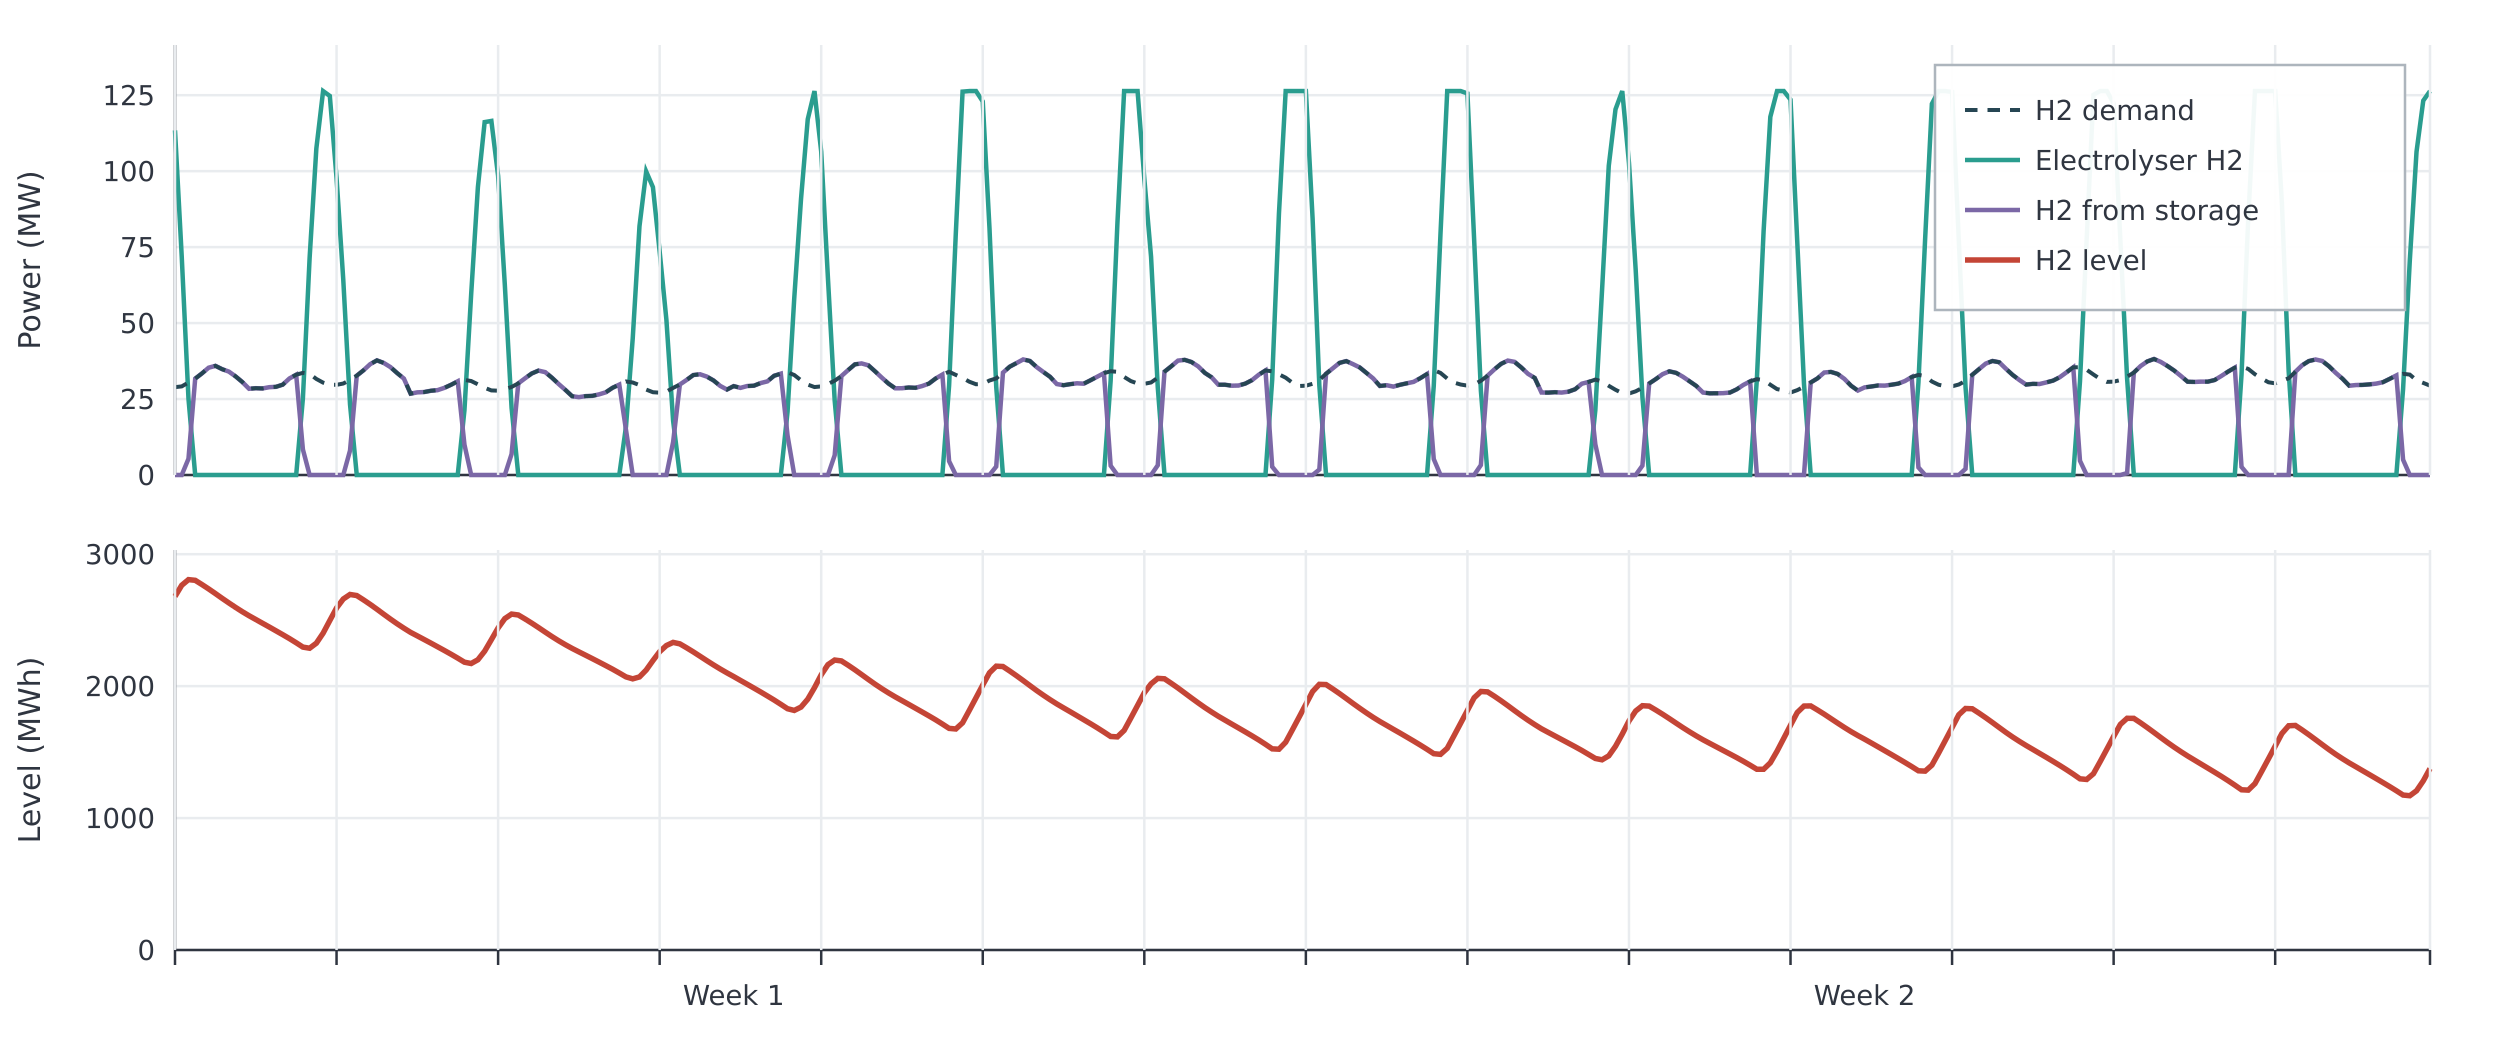
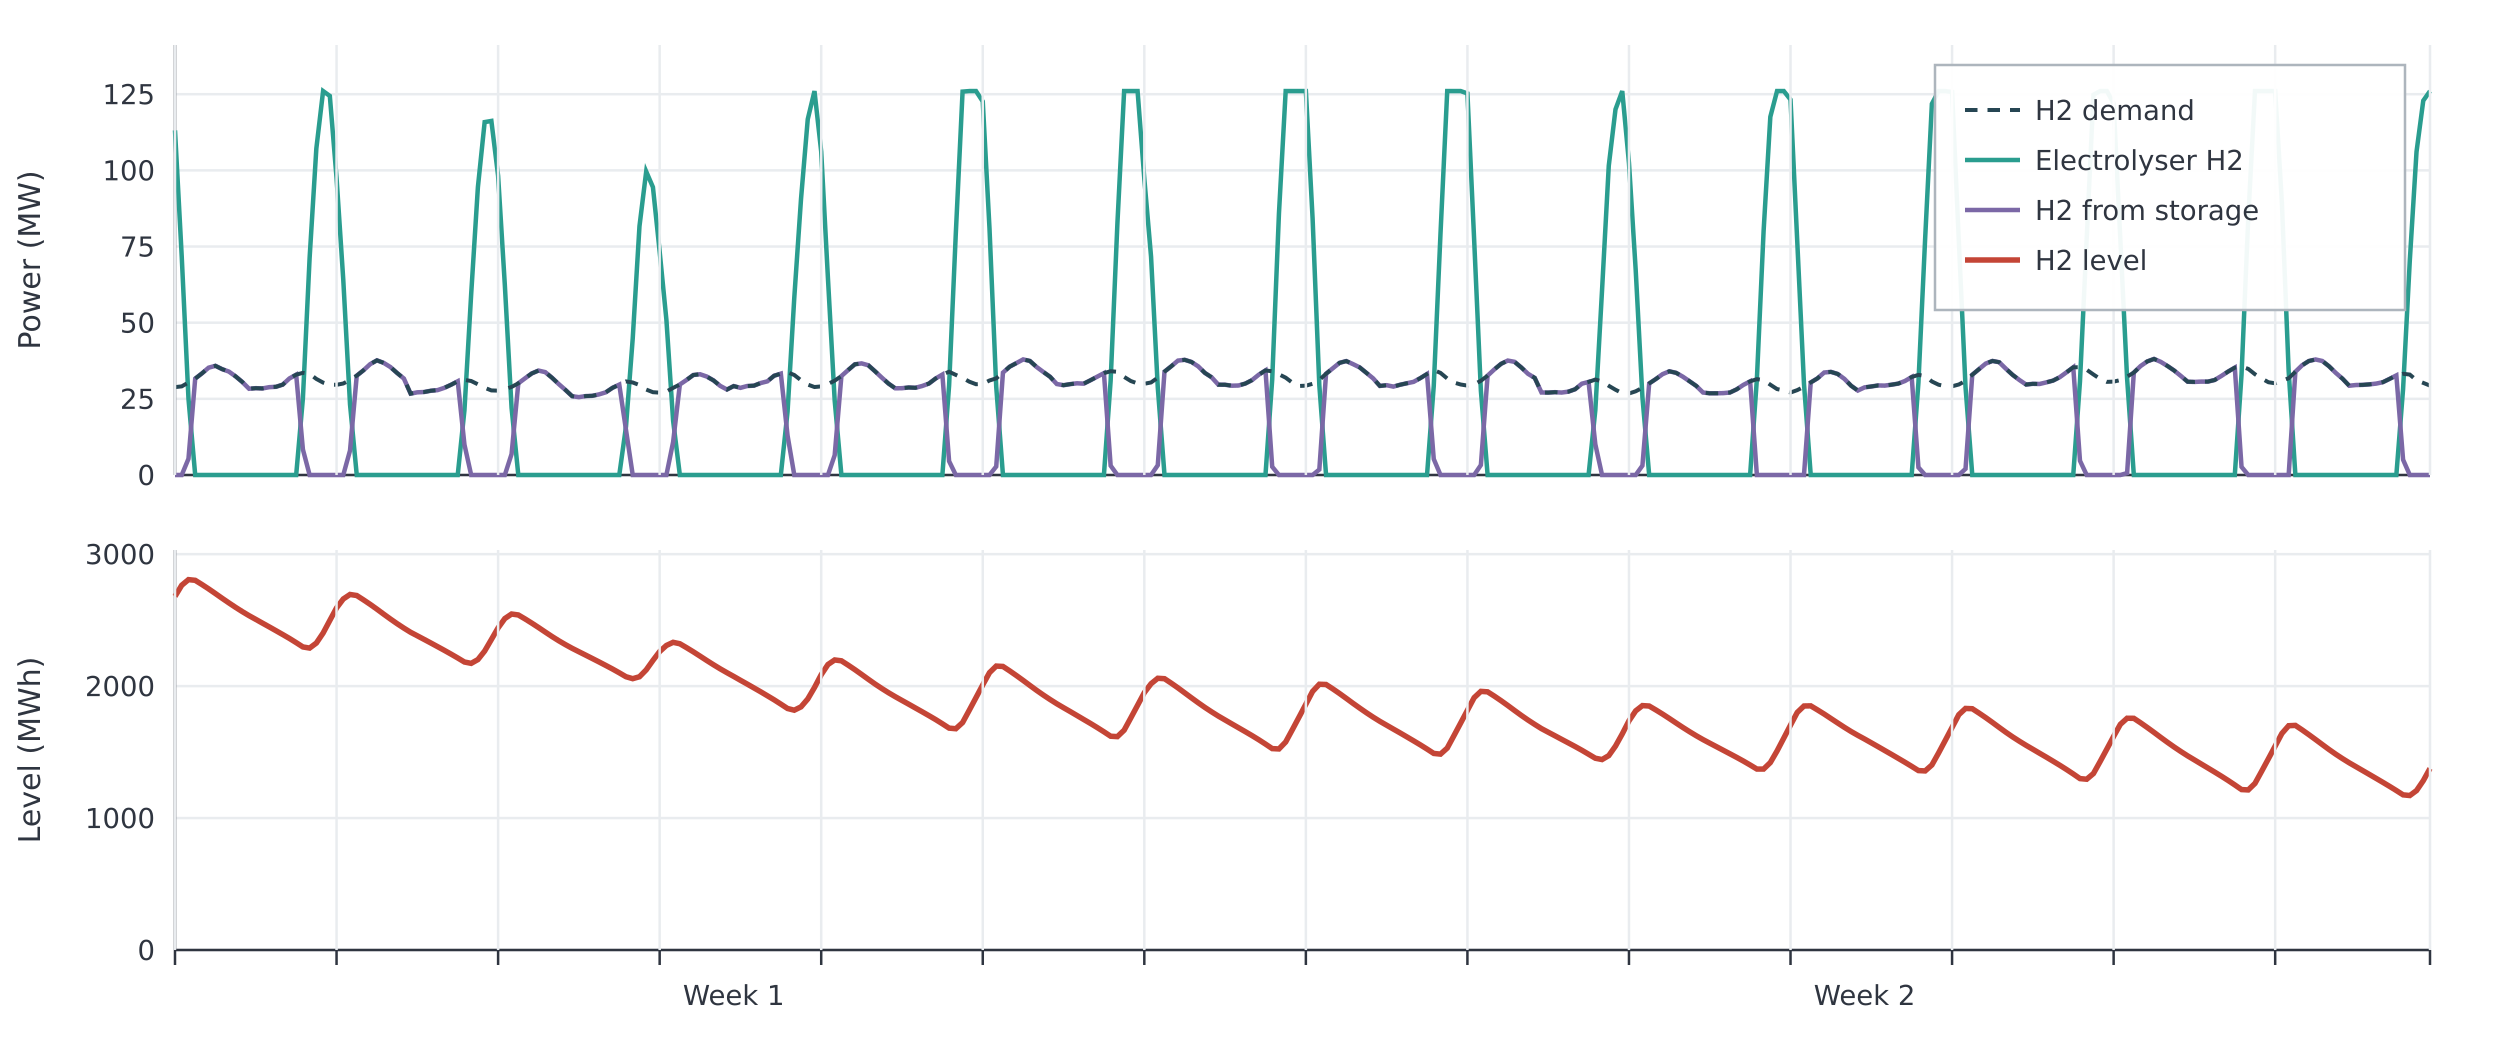
<svg xmlns="http://www.w3.org/2000/svg" width="1000" height="420" viewBox="0 0 1000.0 420.0" role="img" aria-label="Hydrogen demand, electrolyser output, storage supply, and storage level over two weeks">
  <rect width="100%" height="100%" fill="#ffffff" />
  <line x1="70.0" y1="190.0" x2="972.0" y2="190.0" stroke="#e9ecef" stroke-width="1" />
  <text x="62.0" y="194.0" text-anchor="end" font-family="DejaVu Sans, sans-serif" font-size="11" fill="#2f3540">0</text>
-   <line x1="70.0" y1="159.615" x2="972.0" y2="159.615" stroke="#e9ecef" stroke-width="1" />
-   <text x="62.0" y="163.615" text-anchor="end" font-family="DejaVu Sans, sans-serif" font-size="11" fill="#2f3540">25</text>
-   <line x1="70.0" y1="129.231" x2="972.0" y2="129.231" stroke="#e9ecef" stroke-width="1" />
-   <text x="62.0" y="133.231" text-anchor="end" font-family="DejaVu Sans, sans-serif" font-size="11" fill="#2f3540">50</text>
-   <line x1="70.0" y1="98.846" x2="972.0" y2="98.846" stroke="#e9ecef" stroke-width="1" />
-   <text x="62.0" y="102.846" text-anchor="end" font-family="DejaVu Sans, sans-serif" font-size="11" fill="#2f3540">75</text>
-   <line x1="70.0" y1="68.462" x2="972.0" y2="68.462" stroke="#e9ecef" stroke-width="1" />
-   <text x="62.0" y="72.462" text-anchor="end" font-family="DejaVu Sans, sans-serif" font-size="11" fill="#2f3540">100</text>
-   <line x1="70.0" y1="38.077" x2="972.0" y2="38.077" stroke="#e9ecef" stroke-width="1" />
-   <text x="62.0" y="42.077" text-anchor="end" font-family="DejaVu Sans, sans-serif" font-size="11" fill="#2f3540">125</text>
+   <line x1="70.0" y1="159.536" x2="972.0" y2="159.536" stroke="#e9ecef" stroke-width="1" />
+   <text x="62.0" y="163.536" text-anchor="end" font-family="DejaVu Sans, sans-serif" font-size="11" fill="#2f3540">25</text>
+   <line x1="70.0" y1="129.072" x2="972.0" y2="129.072" stroke="#e9ecef" stroke-width="1" />
+   <text x="62.0" y="133.072" text-anchor="end" font-family="DejaVu Sans, sans-serif" font-size="11" fill="#2f3540">50</text>
+   <line x1="70.0" y1="98.608" x2="972.0" y2="98.608" stroke="#e9ecef" stroke-width="1" />
+   <text x="62.0" y="102.608" text-anchor="end" font-family="DejaVu Sans, sans-serif" font-size="11" fill="#2f3540">75</text>
+   <line x1="70.0" y1="68.145" x2="972.0" y2="68.145" stroke="#e9ecef" stroke-width="1" />
+   <text x="62.0" y="72.145" text-anchor="end" font-family="DejaVu Sans, sans-serif" font-size="11" fill="#2f3540">100</text>
+   <line x1="70.0" y1="37.681" x2="972.0" y2="37.681" stroke="#e9ecef" stroke-width="1" />
+   <text x="62.0" y="41.681" text-anchor="end" font-family="DejaVu Sans, sans-serif" font-size="11" fill="#2f3540">125</text>
  <line x1="70.0" y1="18.0" x2="70.0" y2="190.0" stroke="#2f3540" stroke-width="1" />
  <line x1="70.0" y1="190.0" x2="972.0" y2="190.0" stroke="#2f3540" stroke-width="1" />
  <text x="16" y="104.0" text-anchor="middle" font-family="DejaVu Sans, sans-serif" font-size="12" fill="#2f3540" transform="rotate(-90 16 104.0)">Power (MW)</text>
  <polyline fill="none" stroke="#2a9d8f" stroke-width="1.8" points="70.00,52.15 72.69,102.59 75.39,159.49 78.08,190.00 80.77,190.00 83.46,190.00 86.16,190.00 88.85,190.00 91.54,190.00 94.23,190.00 96.93,190.00 99.62,190.00 102.31,190.00 105.00,190.00 107.70,190.00 110.39,190.00 113.08,190.00 115.77,190.00 118.47,190.00 121.16,159.35 123.85,103.09 126.54,59.37 129.24,36.43 131.93,38.38 134.62,71.19 137.31,111.92 140.01,161.77 142.70,190.00 145.39,190.00 148.08,190.00 150.78,190.00 153.47,190.00 156.16,190.00 158.85,190.00 161.55,190.00 164.24,190.00 166.93,190.00 169.62,190.00 172.32,190.00 175.01,190.00 177.70,190.00 180.39,190.00 183.09,190.00 185.78,164.09 188.47,117.65 191.16,74.85 193.86,48.84 196.55,48.38 199.24,70.31 201.93,113.95 204.63,163.15 207.32,190.00 210.01,190.00 212.70,190.00 215.40,190.00 218.09,190.00 220.78,190.00 223.47,190.00 226.17,190.00 228.86,190.00 231.55,190.00 234.24,190.00 236.94,190.00 239.63,190.00 242.32,190.00 245.01,190.00 247.71,190.00 250.40,170.60 253.09,135.39 255.79,90.47 258.48,68.61 261.17,74.86 263.86,100.59 266.56,127.92 269.25,168.35 271.94,190.00 274.63,190.00 277.33,190.00 280.02,190.00 282.71,190.00 285.40,190.00 288.10,190.00 290.79,190.00 293.48,190.00 296.17,190.00 298.87,190.00 301.56,190.00 304.25,190.00 306.94,190.00 309.64,190.00 312.33,190.00 315.02,164.71 317.71,119.15 320.41,79.57 323.10,47.69 325.79,36.43 328.48,60.63 331.18,111.37 333.87,160.17 336.56,190.00 339.25,190.00 341.95,190.00 344.64,190.00 347.33,190.00 350.02,190.00 352.72,190.00 355.41,190.00 358.10,190.00 360.79,190.00 363.49,190.00 366.18,190.00 368.87,190.00 371.56,190.00 374.26,190.00 376.95,190.00 379.64,154.22 382.33,93.22 385.03,36.65 387.72,36.43 390.41,36.43 393.10,40.59 395.80,91.41 398.49,154.74 401.18,190.00 403.87,190.00 406.57,190.00 409.26,190.00 411.95,190.00 414.64,190.00 417.34,190.00 420.03,190.00 422.72,190.00 425.41,190.00 428.11,190.00 430.80,190.00 433.49,190.00 436.19,190.00 438.88,190.00 441.57,190.00 444.26,152.22 446.96,89.39 449.65,36.43 452.34,36.43 455.03,36.43 457.73,71.55 460.42,102.67 463.11,154.98 465.80,190.00 468.50,190.00 471.19,190.00 473.88,190.00 476.57,190.00 479.27,190.00 481.96,190.00 484.65,190.00 487.34,190.00 490.04,190.00 492.73,190.00 495.42,190.00 498.11,190.00 500.81,190.00 503.50,190.00 506.19,190.00 508.88,151.84 511.58,85.39 514.27,36.43 516.96,36.43 519.65,36.43 522.35,36.43 525.04,87.46 527.73,154.14 530.42,190.00 533.12,190.00 535.81,190.00 538.50,190.00 541.19,190.00 543.89,190.00 546.58,190.00 549.27,190.00 551.96,190.00 554.66,190.00 557.35,190.00 560.04,190.00 562.73,190.00 565.43,190.00 568.12,190.00 570.81,190.00 573.50,154.42 576.20,93.42 578.89,36.43 581.58,36.43 584.27,36.43 586.97,37.37 589.66,95.94 592.35,156.29 595.04,190.00 597.74,190.00 600.43,190.00 603.12,190.00 605.81,190.00 608.51,190.00 611.20,190.00 613.89,190.00 616.59,190.00 619.28,190.00 621.97,190.00 624.66,190.00 627.36,190.00 630.05,190.00 632.74,190.00 635.43,190.00 638.13,164.10 640.82,116.04 643.51,66.28 646.20,43.73 648.90,36.43 651.59,65.22 654.28,108.04 656.97,158.88 659.67,190.00 662.36,190.00 665.05,190.00 667.74,190.00 670.44,190.00 673.13,190.00 675.82,190.00 678.51,190.00 681.21,190.00 683.90,190.00 686.59,190.00 689.28,190.00 691.98,190.00 694.67,190.00 697.36,190.00 700.05,190.00 702.75,151.67 705.44,92.42 708.13,46.74 710.82,36.43 713.52,36.43 716.21,39.85 718.90,96.61 721.59,153.49 724.29,190.00 726.98,190.00 729.67,190.00 732.36,190.00 735.06,190.00 737.75,190.00 740.44,190.00 743.13,190.00 745.83,190.00 748.52,190.00 751.21,190.00 753.90,190.00 756.60,190.00 759.29,190.00 761.98,190.00 764.67,190.00 767.37,153.01 770.06,95.41 772.75,41.55 775.44,36.43 778.14,36.43 780.83,36.80 783.52,96.19 786.21,154.82 788.91,190.00 791.60,190.00 794.29,190.00 796.99,190.00 799.68,190.00 802.37,190.00 805.06,190.00 807.76,190.00 810.45,190.00 813.14,190.00 815.83,190.00 818.53,190.00 821.22,190.00 823.91,190.00 826.60,190.00 829.30,190.00 831.99,152.57 834.68,95.53 837.37,37.92 840.07,36.43 842.76,36.43 845.45,41.38 848.14,95.87 850.84,151.42 853.53,190.00 856.22,190.00 858.91,190.00 861.61,190.00 864.30,190.00 866.99,190.00 869.68,190.00 872.38,190.00 875.07,190.00 877.76,190.00 880.45,190.00 883.15,190.00 885.84,190.00 888.53,190.00 891.22,190.00 893.92,190.00 896.61,149.87 899.30,87.39 901.99,36.43 904.69,36.43 907.38,36.43 910.07,36.43 912.76,81.18 915.46,148.36 918.15,190.00 920.84,190.00 923.53,190.00 926.23,190.00 928.92,190.00 931.61,190.00 934.30,190.00 937.00,190.00 939.69,190.00 942.38,190.00 945.07,190.00 947.77,190.00 950.46,190.00 953.15,190.00 955.84,190.00 958.54,190.00 961.23,155.64 963.92,104.21 966.61,60.70 969.31,40.26 972.00,36.43" />
-   <polyline fill="none" stroke="#7b68a6" stroke-width="1.8" points="70.00,190.00 72.69,190.00 75.39,183.51 78.08,151.45 80.77,149.37 83.46,147.08 86.16,146.34 88.85,147.67 91.54,148.64 94.23,150.55 96.93,152.81 99.62,155.51 102.31,155.28 105.00,155.38 107.70,154.88 110.39,154.73 113.08,153.87 115.77,151.39 118.47,149.89 121.16,179.78 123.85,190.00 126.54,190.00 129.24,190.00 131.93,190.00 134.62,190.00 137.31,190.00 140.01,180.22 142.70,150.27 145.39,148.13 148.08,145.66 150.78,144.15 153.47,145.16 156.16,146.83 158.85,149.22 161.55,151.43 164.24,157.47 166.93,156.94 169.62,156.82 172.32,156.31 175.01,156.06 177.70,155.16 180.39,153.93 183.09,152.52 185.78,177.87 188.47,190.00 191.16,190.00 193.86,190.00 196.55,190.00 199.24,190.00 201.93,190.00 204.63,181.63 207.32,153.35 210.01,151.33 212.70,149.39 215.40,148.24 218.09,148.86 220.78,151.09 223.47,153.61 226.17,155.98 228.86,158.49 231.55,158.86 234.24,158.45 236.94,158.34 239.63,157.75 242.32,156.92 245.01,155.12 247.71,153.85 250.40,171.99 253.09,190.00 255.79,190.00 258.48,190.00 261.17,190.00 263.86,190.00 266.56,190.00 269.25,176.81 271.94,153.80 274.63,151.98 277.33,150.01 280.02,149.71 282.71,150.63 285.40,152.17 288.10,154.37 290.79,155.82 293.48,154.44 296.17,155.15 298.87,154.42 301.56,154.28 304.25,153.23 306.94,152.55 309.64,150.31 312.33,149.47 315.02,174.21 317.71,190.00 320.41,190.00 323.10,190.00 325.79,190.00 328.48,190.00 331.18,190.00 333.87,182.11 336.56,150.44 339.25,148.03 341.95,145.74 344.64,145.37 347.33,146.12 350.02,148.53 352.72,151.06 355.41,153.45 358.10,155.32 360.79,155.29 363.49,155.00 366.18,155.12 368.87,154.41 371.56,153.44 374.26,151.40 376.95,149.84 379.64,184.49 382.33,190.00 385.03,190.00 387.72,190.00 390.41,190.00 393.10,190.00 395.80,190.00 398.49,186.61 401.18,149.06 403.87,146.68 406.57,145.24 409.26,143.78 411.95,144.38 414.64,146.81 417.34,148.80 420.03,150.72 422.72,153.62 425.41,154.09 428.11,153.66 430.80,153.32 433.49,153.47 436.19,152.11 438.88,150.69 441.57,149.27 444.26,186.28 446.96,190.00 449.65,190.00 452.34,190.00 455.03,190.00 457.73,190.00 460.42,190.00 463.11,186.10 465.80,148.67 468.50,146.52 471.19,144.25 473.88,143.94 476.57,144.79 479.27,146.55 481.96,149.18 484.65,150.93 487.34,153.88 490.04,153.90 492.73,154.28 495.42,154.21 498.11,153.44 500.81,152.06 503.50,149.89 506.19,148.18 508.88,186.70 511.58,190.00 514.27,190.00 516.96,190.00 519.65,190.00 522.35,190.00 525.04,190.00 527.73,187.83 530.42,149.51 533.12,147.33 535.81,145.15 538.50,144.44 541.19,145.65 543.89,146.98 546.58,149.17 549.27,151.38 551.96,154.39 554.66,154.09 557.35,154.64 560.04,153.91 562.73,153.32 565.43,152.75 568.12,151.27 570.81,149.61 573.50,183.62 576.20,190.00 578.89,190.00 581.58,190.00 584.27,190.00 586.97,190.00 589.66,190.00 592.35,186.03 595.04,150.27 597.74,147.76 600.43,145.54 603.12,144.24 605.81,144.74 608.51,146.98 611.20,149.53 613.89,151.17 616.59,157.00 619.28,157.05 621.97,156.88 624.66,157.03 627.36,156.67 630.05,155.70 632.74,153.48 635.43,152.78 638.13,177.73 640.82,190.00 643.51,190.00 646.20,190.00 648.90,190.00 651.59,190.00 654.28,190.00 656.97,186.25 659.67,153.40 662.36,151.61 665.05,149.66 667.74,148.53 670.44,149.14 673.13,150.68 675.82,152.52 678.51,154.37 681.21,157.02 683.90,157.33 686.59,157.31 689.28,157.26 691.98,157.02 694.67,155.74 697.36,153.96 700.05,152.56 702.75,190.00 705.44,190.00 708.13,190.00 710.82,190.00 713.52,190.00 716.21,190.00 718.90,190.00 721.59,190.00 724.29,152.99 726.98,151.36 729.67,149.02 732.36,148.76 735.06,149.58 737.75,151.56 740.44,154.30 743.13,156.22 745.83,154.96 748.52,154.60 751.21,154.19 753.90,154.25 756.60,153.89 759.29,153.45 761.98,152.41 764.67,150.83 767.37,186.95 770.06,190.00 772.75,190.00 775.44,190.00 778.14,190.00 780.83,190.00 783.52,190.00 786.21,187.55 788.91,149.91 791.60,147.67 794.29,145.44 796.99,144.39 799.68,144.90 802.37,147.52 805.06,149.97 807.76,152.01 810.45,153.83 813.14,153.54 815.83,153.60 818.53,152.96 821.22,152.25 823.91,150.88 826.60,148.93 829.30,146.93 831.99,184.31 834.68,190.00 837.37,190.00 840.07,190.00 842.76,190.00 845.45,190.00 848.14,190.00 850.84,189.25 853.53,149.04 856.22,146.44 858.91,144.57 861.61,143.59 864.30,144.76 866.99,146.40 869.68,148.23 872.38,150.41 875.07,152.70 877.76,152.77 880.45,152.65 883.15,152.66 885.84,152.02 888.53,150.40 891.22,148.64 893.92,147.07 896.61,186.76 899.30,190.00 901.99,190.00 904.69,190.00 907.38,190.00 910.07,190.00 912.76,190.00 915.46,190.00 918.15,148.73 920.84,146.12 923.53,144.42 926.23,143.80 928.92,144.40 931.61,146.52 934.30,149.15 937.00,151.49 939.69,154.29 942.38,154.02 945.07,153.96 947.77,153.75 950.46,153.45 953.15,152.88 955.84,151.56 958.54,150.18 961.23,183.88 963.92,190.00 966.61,190.00 969.31,190.00 972.00,190.00" />
-   <polyline fill="none" stroke="#264653" stroke-width="1.6" stroke-dasharray="5 4" points="70.00,154.86 72.69,154.56 75.39,153.01 78.08,151.45 80.77,149.37 83.46,147.08 86.16,146.34 88.85,147.67 91.54,148.64 94.23,150.55 96.93,152.81 99.62,155.51 102.31,155.28 105.00,155.38 107.70,154.88 110.39,154.73 113.08,153.87 115.77,151.39 118.47,149.89 121.16,149.14 123.85,149.55 126.54,151.58 129.24,153.05 131.93,153.85 134.62,153.93 137.31,153.41 140.01,151.99 142.70,150.27 145.39,148.13 148.08,145.66 150.78,144.15 153.47,145.16 156.16,146.83 158.85,149.22 161.55,151.43 164.24,157.47 166.93,156.94 169.62,156.82 172.32,156.31 175.01,156.06 177.70,155.16 180.39,153.93 183.09,152.52 185.78,151.96 188.47,152.41 191.16,153.73 193.86,155.12 196.55,156.17 199.24,156.27 201.93,155.73 204.63,154.78 207.32,153.35 210.01,151.33 212.70,149.39 215.40,148.24 218.09,148.86 220.78,151.09 223.47,153.61 226.17,155.98 228.86,158.49 231.55,158.86 234.24,158.45 236.94,158.34 239.63,157.75 242.32,156.92 245.01,155.12 247.71,153.85 250.40,152.59 253.09,153.00 255.79,154.03 258.48,155.83 261.17,156.89 263.86,157.07 266.56,156.66 269.25,155.16 271.94,153.80 274.63,151.98 277.33,150.01 280.02,149.71 282.71,150.63 285.40,152.17 288.10,154.37 290.79,155.82 293.48,154.44 296.17,155.15 298.87,154.42 301.56,154.28 304.25,153.23 306.94,152.55 309.64,150.31 312.33,149.47 315.02,148.92 317.71,150.01 320.41,152.12 323.10,153.83 325.79,154.82 328.48,154.56 331.18,153.59 333.87,152.28 336.56,150.44 339.25,148.03 341.95,145.74 344.64,145.37 347.33,146.12 350.02,148.53 352.72,151.06 355.41,153.45 358.10,155.32 360.79,155.29 363.49,155.00 366.18,155.12 368.87,154.41 371.56,153.44 374.26,151.40 376.95,149.84 379.64,148.71 382.33,149.97 385.03,151.17 387.72,152.68 390.41,153.70 393.10,153.58 395.80,152.20 398.49,151.36 401.18,149.06 403.87,146.68 406.57,145.24 409.26,143.78 411.95,144.38 414.64,146.81 417.34,148.80 420.03,150.72 422.72,153.62 425.41,154.09 428.11,153.66 430.80,153.32 433.49,153.47 436.19,152.11 438.88,150.69 441.57,149.27 444.26,148.50 446.96,148.73 449.65,150.77 452.34,152.43 455.03,153.39 457.73,153.52 460.42,152.99 463.11,151.08 465.80,148.67 468.50,146.52 471.19,144.25 473.88,143.94 476.57,144.79 479.27,146.55 481.96,149.18 484.65,150.93 487.34,153.88 490.04,153.90 492.73,154.28 495.42,154.21 498.11,153.44 500.81,152.06 503.50,149.89 506.19,148.18 508.88,148.53 511.58,149.73 514.27,151.07 516.96,153.10 519.65,154.40 522.35,154.28 525.04,153.51 527.73,151.97 530.42,149.51 533.12,147.33 535.81,145.15 538.50,144.44 541.19,145.65 543.89,146.98 546.58,149.17 549.27,151.38 551.96,154.39 554.66,154.09 557.35,154.64 560.04,153.91 562.73,153.32 565.43,152.75 568.12,151.27 570.81,149.61 573.50,148.04 576.20,149.17 578.89,151.41 581.58,153.02 584.27,153.81 586.97,154.25 589.66,153.74 592.35,152.32 595.04,150.27 597.74,147.76 600.43,145.54 603.12,144.24 605.81,144.74 608.51,146.98 611.20,149.53 613.89,151.17 616.59,157.00 619.28,157.05 621.97,156.88 624.66,157.03 627.36,156.67 630.05,155.70 632.74,153.48 635.43,152.78 638.13,151.83 640.82,152.60 643.51,154.33 646.20,155.91 648.90,157.27 651.59,157.40 654.28,156.53 656.97,155.13 659.67,153.40 662.36,151.61 665.05,149.66 667.74,148.53 670.44,149.14 673.13,150.68 675.82,152.52 678.51,154.37 681.21,157.02 683.90,157.33 686.59,157.31 689.28,157.26 691.98,157.02 694.67,155.74 697.36,153.96 700.05,152.56 702.75,151.67 705.44,152.02 708.13,153.89 710.82,155.64 713.52,156.18 716.21,157.02 718.90,156.06 721.59,154.71 724.29,152.99 726.98,151.36 729.67,149.02 732.36,148.76 735.06,149.58 737.75,151.56 740.44,154.30 743.13,156.22 745.83,154.96 748.52,154.60 751.21,154.19 753.90,154.25 756.60,153.89 759.29,153.45 761.98,152.41 764.67,150.83 767.37,149.96 770.06,150.40 772.75,152.60 775.44,153.90 778.14,154.47 780.83,154.53 783.52,153.81 786.21,152.37 788.91,149.91 791.60,147.67 794.29,145.44 796.99,144.39 799.68,144.90 802.37,147.52 805.06,149.97 807.76,152.01 810.45,153.83 813.14,153.54 815.83,153.60 818.53,152.96 821.22,152.25 823.91,150.88 826.60,148.93 829.30,146.93 831.99,146.88 834.68,147.91 837.37,149.80 840.07,151.59 842.76,152.75 845.45,152.66 848.14,152.04 850.84,150.67 853.53,149.04 856.22,146.44 858.91,144.57 861.61,143.59 864.30,144.76 866.99,146.40 869.68,148.23 872.38,150.41 875.07,152.70 877.76,152.77 880.45,152.65 883.15,152.66 885.84,152.02 888.53,150.40 891.22,148.64 893.92,147.07 896.61,146.64 899.30,147.57 901.99,149.71 904.69,151.43 907.38,152.91 910.07,153.33 912.76,152.29 915.46,151.32 918.15,148.73 920.84,146.12 923.53,144.42 926.23,143.80 928.92,144.40 931.61,146.52 934.30,149.15 937.00,151.49 939.69,154.29 942.38,154.02 945.07,153.96 947.77,153.75 950.46,153.45 953.15,152.88 955.84,151.56 958.54,150.18 961.23,149.52 963.92,149.84 966.61,152.13 969.31,153.17 972.00,154.25" />
+   <polyline fill="none" stroke="#7b68a6" stroke-width="1.8" points="70.00,190.00 72.69,190.00 75.39,183.50 78.08,151.45 80.77,149.36 83.46,147.07 86.16,146.33 88.85,147.66 91.54,148.63 94.23,150.54 96.93,152.80 99.62,155.50 102.31,155.27 105.00,155.37 107.70,154.87 110.39,154.72 113.08,153.86 115.77,151.38 118.47,149.88 121.16,179.77 123.85,190.00 126.54,190.00 129.24,190.00 131.93,190.00 134.62,190.00 137.31,190.00 140.01,180.21 142.70,150.26 145.39,148.12 148.08,145.65 150.78,144.14 153.47,145.15 156.16,146.82 158.85,149.21 161.55,151.42 164.24,157.46 166.93,156.93 169.62,156.81 172.32,156.30 175.01,156.05 177.70,155.15 180.39,153.92 183.09,152.51 185.78,177.86 188.47,190.00 191.16,190.00 193.86,190.00 196.55,190.00 199.24,190.00 201.93,190.00 204.63,181.62 207.32,153.34 210.01,151.33 212.70,149.38 215.40,148.23 218.09,148.85 220.78,151.08 223.47,153.60 226.17,155.97 228.86,158.48 231.55,158.86 234.24,158.44 236.94,158.33 239.63,157.75 242.32,156.92 245.01,155.12 247.71,153.85 250.40,171.98 253.09,190.00 255.79,190.00 258.48,190.00 261.17,190.00 263.86,190.00 266.56,190.00 269.25,176.80 271.94,153.79 274.63,151.97 277.33,150.00 280.02,149.70 282.71,150.62 285.40,152.16 288.10,154.36 290.79,155.81 293.48,154.43 296.17,155.14 298.87,154.41 301.56,154.27 304.25,153.22 306.94,152.54 309.64,150.30 312.33,149.46 315.02,174.20 317.71,190.00 320.41,190.00 323.10,190.00 325.79,190.00 328.48,190.00 331.18,190.00 333.87,182.10 336.56,150.43 339.25,148.02 341.95,145.72 344.64,145.36 347.33,146.11 350.02,148.52 352.72,151.05 355.41,153.44 358.10,155.32 360.79,155.28 363.49,154.99 366.18,155.11 368.87,154.40 371.56,153.43 374.26,151.39 376.95,149.83 379.64,184.48 382.33,190.00 385.03,190.00 387.72,190.00 390.41,190.00 393.10,190.00 395.80,190.00 398.49,186.60 401.18,149.05 403.87,146.67 406.57,145.23 409.26,143.77 411.95,144.37 414.64,146.79 417.34,148.79 420.03,150.71 422.72,153.61 425.41,154.08 428.11,153.65 430.80,153.32 433.49,153.46 436.19,152.10 438.88,150.68 441.57,149.26 444.26,186.27 446.96,190.00 449.65,190.00 452.34,190.00 455.03,190.00 457.73,190.00 460.42,190.00 463.11,186.09 465.80,148.66 468.50,146.51 471.19,144.24 473.88,143.93 476.57,144.77 479.27,146.54 481.96,149.17 484.65,150.92 487.34,153.87 490.04,153.90 492.73,154.28 495.42,154.20 498.11,153.43 500.81,152.05 503.50,149.88 506.19,148.17 508.88,186.69 511.58,190.00 514.27,190.00 516.96,190.00 519.65,190.00 522.35,190.00 525.04,190.00 527.73,187.82 530.42,149.50 533.12,147.32 535.81,145.14 538.50,144.43 541.19,145.64 543.89,146.97 546.58,149.16 549.27,151.37 551.96,154.38 554.66,154.08 557.35,154.64 560.04,153.90 562.73,153.31 565.43,152.74 568.12,151.26 570.81,149.60 573.50,183.61 576.20,190.00 578.89,190.00 581.58,190.00 584.27,190.00 586.97,190.00 589.66,190.00 592.35,186.02 595.04,150.26 597.74,147.75 600.43,145.53 603.12,144.23 605.81,144.73 608.51,146.97 611.20,149.52 613.89,151.16 616.59,156.99 619.28,157.04 621.97,156.87 624.66,157.02 627.36,156.66 630.05,155.70 632.74,153.48 635.43,152.77 638.13,177.72 640.82,190.00 643.51,190.00 646.20,190.00 648.90,190.00 651.59,190.00 654.28,190.00 656.97,186.24 659.67,153.39 662.36,151.60 665.05,149.65 667.74,148.52 670.44,149.13 673.13,150.67 675.82,152.51 678.51,154.37 681.21,157.01 683.90,157.32 686.59,157.31 689.28,157.25 691.98,157.01 694.67,155.73 697.36,153.95 700.05,152.55 702.75,190.00 705.44,190.00 708.13,190.00 710.82,190.00 713.52,190.00 716.21,190.00 718.90,190.00 721.59,190.00 724.29,152.98 726.98,151.35 729.67,149.01 732.36,148.75 735.06,149.57 737.75,151.55 740.44,154.29 743.13,156.22 745.83,154.95 748.52,154.59 751.21,154.18 753.90,154.24 756.60,153.88 759.29,153.44 761.98,152.40 764.67,150.82 767.37,186.94 770.06,190.00 772.75,190.00 775.44,190.00 778.14,190.00 780.83,190.00 783.52,190.00 786.21,187.54 788.91,149.90 791.60,147.66 794.29,145.43 796.99,144.38 799.68,144.89 802.37,147.51 805.06,149.96 807.76,152.00 810.45,153.82 813.14,153.53 815.83,153.59 818.53,152.95 821.22,152.24 823.91,150.87 826.60,148.92 829.30,146.92 831.99,184.30 834.68,190.00 837.37,190.00 840.07,190.00 842.76,190.00 845.45,190.00 848.14,190.00 850.84,189.24 853.53,149.03 856.22,146.43 858.91,144.56 861.61,143.57 864.30,144.74 866.99,146.39 869.68,148.22 872.38,150.41 875.07,152.69 877.76,152.77 880.45,152.64 883.15,152.65 885.84,152.01 888.53,150.39 891.22,148.63 893.92,147.06 896.61,186.75 899.30,190.00 901.99,190.00 904.69,190.00 907.38,190.00 910.07,190.00 912.76,190.00 915.46,190.00 918.15,148.72 920.84,146.11 923.53,144.40 926.23,143.79 928.92,144.39 931.61,146.51 934.30,149.14 937.00,151.48 939.69,154.29 942.38,154.01 945.07,153.95 947.77,153.74 950.46,153.44 953.15,152.87 955.84,151.55 958.54,150.17 961.23,183.87 963.92,190.00 966.61,190.00 969.31,190.00 972.00,190.00" />
+   <polyline fill="none" stroke="#264653" stroke-width="1.6" stroke-dasharray="5 4" points="70.00,154.85 72.69,154.55 75.39,153.00 78.08,151.45 80.77,149.36 83.46,147.07 86.16,146.33 88.85,147.66 91.54,148.63 94.23,150.54 96.93,152.80 99.62,155.50 102.31,155.27 105.00,155.37 107.70,154.87 110.39,154.72 113.08,153.86 115.77,151.38 118.47,149.88 121.16,149.13 123.85,149.54 126.54,151.57 129.24,153.04 131.93,153.84 134.62,153.92 137.31,153.40 140.01,151.98 142.70,150.26 145.39,148.12 148.08,145.65 150.78,144.14 153.47,145.15 156.16,146.82 158.85,149.21 161.55,151.42 164.24,157.46 166.93,156.93 169.62,156.81 172.32,156.30 175.01,156.05 177.70,155.15 180.39,153.92 183.09,152.51 185.78,151.95 188.47,152.40 191.16,153.72 193.86,155.11 196.55,156.17 199.24,156.26 201.93,155.72 204.63,154.77 207.32,153.34 210.01,151.33 212.70,149.38 215.40,148.23 218.09,148.85 220.78,151.08 223.47,153.60 226.17,155.97 228.86,158.48 231.55,158.86 234.24,158.44 236.94,158.33 239.63,157.75 242.32,156.92 245.01,155.12 247.71,153.85 250.40,152.58 253.09,152.99 255.79,154.02 258.48,155.82 261.17,156.88 263.86,157.06 266.56,156.65 269.25,155.15 271.94,153.79 274.63,151.97 277.33,150.00 280.02,149.70 282.71,150.62 285.40,152.16 288.10,154.36 290.79,155.81 293.48,154.43 296.17,155.14 298.87,154.41 301.56,154.27 304.25,153.22 306.94,152.54 309.64,150.30 312.33,149.46 315.02,148.91 317.71,150.00 320.41,152.11 323.10,153.82 325.79,154.81 328.48,154.56 331.18,153.59 333.87,152.27 336.56,150.43 339.25,148.02 341.95,145.72 344.64,145.36 347.33,146.11 350.02,148.52 352.72,151.05 355.41,153.44 358.10,155.32 360.79,155.28 363.49,154.99 366.18,155.11 368.87,154.40 371.56,153.43 374.26,151.39 376.95,149.83 379.64,148.70 382.33,149.96 385.03,151.16 387.72,152.67 390.41,153.69 393.10,153.57 395.80,152.19 398.49,151.35 401.18,149.05 403.87,146.67 406.57,145.23 409.26,143.77 411.95,144.37 414.64,146.79 417.34,148.79 420.03,150.71 422.72,153.61 425.41,154.08 428.11,153.65 430.80,153.32 433.49,153.46 436.19,152.10 438.88,150.68 441.57,149.26 444.26,148.49 446.96,148.72 449.65,150.76 452.34,152.42 455.03,153.38 457.73,153.51 460.42,152.98 463.11,151.07 465.80,148.66 468.50,146.51 471.19,144.24 473.88,143.93 476.57,144.77 479.27,146.54 481.96,149.17 484.65,150.92 487.34,153.87 490.04,153.90 492.73,154.28 495.42,154.20 498.11,153.43 500.81,152.05 503.50,149.88 506.19,148.17 508.88,148.52 511.58,149.72 514.27,151.06 516.96,153.09 519.65,154.39 522.35,154.27 525.04,153.51 527.73,151.96 530.42,149.50 533.12,147.32 535.81,145.14 538.50,144.43 541.19,145.64 543.89,146.97 546.58,149.16 549.27,151.37 551.96,154.38 554.66,154.08 557.35,154.64 560.04,153.90 562.73,153.31 565.43,152.74 568.12,151.26 570.81,149.60 573.50,148.03 576.20,149.16 578.89,151.40 581.58,153.01 584.27,153.80 586.97,154.24 589.66,153.73 592.35,152.31 595.04,150.26 597.74,147.75 600.43,145.53 603.12,144.23 605.81,144.73 608.51,146.97 611.20,149.52 613.89,151.16 616.59,156.99 619.28,157.04 621.97,156.87 624.66,157.02 627.36,156.66 630.05,155.70 632.74,153.48 635.43,152.77 638.13,151.82 640.82,152.59 643.51,154.32 646.20,155.90 648.90,157.27 651.59,157.39 654.28,156.52 656.97,155.12 659.67,153.39 662.36,151.60 665.05,149.65 667.74,148.52 670.44,149.13 673.13,150.67 675.82,152.51 678.51,154.37 681.21,157.01 683.90,157.32 686.59,157.31 689.28,157.25 691.98,157.01 694.67,155.73 697.36,153.95 700.05,152.55 702.75,151.66 705.44,152.02 708.13,153.88 710.82,155.63 713.52,156.17 716.21,157.01 718.90,156.05 721.59,154.70 724.29,152.98 726.98,151.35 729.67,149.01 732.36,148.75 735.06,149.57 737.75,151.55 740.44,154.29 743.13,156.22 745.83,154.95 748.52,154.59 751.21,154.18 753.90,154.24 756.60,153.88 759.29,153.44 761.98,152.40 764.67,150.82 767.37,149.95 770.06,150.40 772.75,152.59 775.44,153.89 778.14,154.47 780.83,154.52 783.52,153.80 786.21,152.37 788.91,149.90 791.60,147.66 794.29,145.43 796.99,144.38 799.68,144.89 802.37,147.51 805.06,149.96 807.76,152.00 810.45,153.82 813.14,153.53 815.83,153.59 818.53,152.95 821.22,152.24 823.91,150.87 826.60,148.92 829.30,146.92 831.99,146.87 834.68,147.90 837.37,149.79 840.07,151.58 842.76,152.74 845.45,152.65 848.14,152.03 850.84,150.66 853.53,149.03 856.22,146.43 858.91,144.56 861.61,143.57 864.30,144.74 866.99,146.39 869.68,148.22 872.38,150.41 875.07,152.69 877.76,152.77 880.45,152.64 883.15,152.65 885.84,152.01 888.53,150.39 891.22,148.63 893.92,147.06 896.61,146.62 899.30,147.56 901.99,149.70 904.69,151.42 907.38,152.90 910.07,153.32 912.76,152.28 915.46,151.31 918.15,148.72 920.84,146.11 923.53,144.40 926.23,143.79 928.92,144.39 931.61,146.51 934.30,149.14 937.00,151.48 939.69,154.29 942.38,154.01 945.07,153.95 947.77,153.74 950.46,153.44 953.15,152.87 955.84,151.55 958.54,150.17 961.23,149.51 963.92,149.83 966.61,152.12 969.31,153.16 972.00,154.24" />
  <line x1="70.0" y1="380.0" x2="972.0" y2="380.0" stroke="#e9ecef" stroke-width="1" />
  <text x="62.0" y="384.0" text-anchor="end" font-family="DejaVu Sans, sans-serif" font-size="11" fill="#2f3540">0</text>
-   <line x1="70.0" y1="327.228" x2="972.0" y2="327.228" stroke="#e9ecef" stroke-width="1" />
-   <text x="62.0" y="331.228" text-anchor="end" font-family="DejaVu Sans, sans-serif" font-size="11" fill="#2f3540">1000</text>
-   <line x1="70.0" y1="274.455" x2="972.0" y2="274.455" stroke="#e9ecef" stroke-width="1" />
-   <text x="62.0" y="278.455" text-anchor="end" font-family="DejaVu Sans, sans-serif" font-size="11" fill="#2f3540">2000</text>
-   <line x1="70.0" y1="221.683" x2="972.0" y2="221.683" stroke="#e9ecef" stroke-width="1" />
-   <text x="62.0" y="225.683" text-anchor="end" font-family="DejaVu Sans, sans-serif" font-size="11" fill="#2f3540">3000</text>
+   <line x1="70.0" y1="327.221" x2="972.0" y2="327.221" stroke="#e9ecef" stroke-width="1" />
+   <text x="62.0" y="331.221" text-anchor="end" font-family="DejaVu Sans, sans-serif" font-size="11" fill="#2f3540">1000</text>
+   <line x1="70.0" y1="274.441" x2="972.0" y2="274.441" stroke="#e9ecef" stroke-width="1" />
+   <text x="62.0" y="278.441" text-anchor="end" font-family="DejaVu Sans, sans-serif" font-size="11" fill="#2f3540">2000</text>
+   <line x1="70.0" y1="221.662" x2="972.0" y2="221.662" stroke="#e9ecef" stroke-width="1" />
+   <text x="62.0" y="225.662" text-anchor="end" font-family="DejaVu Sans, sans-serif" font-size="11" fill="#2f3540">3000</text>
  <line x1="70.0" y1="220.0" x2="70.0" y2="380.0" stroke="#2f3540" stroke-width="1" />
  <line x1="70.0" y1="380.0" x2="972.0" y2="380.0" stroke="#2f3540" stroke-width="1" />
  <text x="16" y="300.0" text-anchor="middle" font-family="DejaVu Sans, sans-serif" font-size="12" fill="#2f3540" transform="rotate(-90 16 300.0)">Level (MWh)</text>
-   <polyline fill="none" stroke="#c44536" stroke-width="2.2" points="70.00,238.57 72.69,234.11 75.39,231.85 78.08,232.13 80.77,233.81 83.46,235.57 86.16,237.43 88.85,239.33 91.54,241.17 94.23,242.96 96.93,244.68 99.62,246.29 102.31,247.79 105.00,249.30 107.70,250.80 110.39,252.33 113.08,253.86 115.77,255.43 118.47,257.10 121.16,258.84 123.85,259.29 126.54,257.27 129.24,253.27 131.93,248.20 134.62,243.19 137.31,239.60 140.01,237.79 142.70,238.22 145.39,239.94 148.08,241.76 150.78,243.69 153.47,245.68 156.16,247.63 158.85,249.50 161.55,251.27 164.24,252.95 166.93,254.36 169.62,255.79 172.32,257.23 175.01,258.70 177.70,260.17 180.39,261.68 183.09,263.25 185.78,264.88 188.47,265.40 191.16,263.90 193.86,260.47 196.55,255.86 199.24,251.18 201.93,247.44 204.63,245.63 207.32,245.99 210.01,247.58 212.70,249.26 215.40,251.03 218.09,252.84 220.78,254.62 223.47,256.31 226.17,257.89 228.86,259.37 231.55,260.74 234.24,262.09 236.94,263.46 239.63,264.84 242.32,266.24 245.01,267.67 247.71,269.19 250.40,270.76 253.09,271.54 255.79,270.77 258.48,268.01 261.17,264.23 263.86,260.67 266.56,258.21 269.25,256.96 271.94,257.54 274.63,259.11 277.33,260.76 280.02,262.50 282.71,264.25 285.40,265.96 288.10,267.60 290.79,269.15 293.48,270.63 296.17,272.17 298.87,273.69 301.56,275.23 304.25,276.78 306.94,278.38 309.64,280.01 312.33,281.73 315.02,283.49 317.71,284.17 320.41,282.83 323.10,279.68 325.79,275.08 328.48,269.93 331.18,265.86 333.87,264.02 336.56,264.37 339.25,266.08 341.95,267.91 344.64,269.83 347.33,271.77 350.02,273.67 352.72,275.47 355.41,277.16 358.10,278.75 360.79,280.25 363.49,281.76 366.18,283.28 368.87,284.80 371.56,286.34 374.26,287.93 376.95,289.61 379.64,291.35 382.33,291.59 385.03,289.12 387.72,284.15 390.41,279.10 393.10,274.01 395.80,269.11 398.49,266.47 401.18,266.61 403.87,268.39 406.57,270.27 409.26,272.22 411.95,274.22 414.64,276.20 417.34,278.08 420.03,279.87 422.72,281.57 425.41,283.15 428.11,284.71 430.80,286.29 433.49,287.88 436.19,289.47 438.88,291.11 441.57,292.82 444.26,294.59 446.96,294.75 449.65,292.17 452.34,287.21 455.03,282.17 457.73,277.09 460.42,273.54 463.11,271.35 465.80,271.52 468.50,273.32 471.19,275.20 473.88,277.19 476.57,279.19 479.27,281.15 481.96,283.04 484.65,284.81 487.34,286.51 490.04,288.08 492.73,289.64 495.42,291.19 498.11,292.75 500.81,294.34 503.50,295.98 506.19,297.72 508.88,299.54 511.58,299.68 514.27,296.89 516.96,291.91 519.65,286.85 522.35,281.72 525.04,276.61 527.73,273.74 530.42,273.83 533.12,275.59 535.81,277.44 538.50,279.39 541.19,281.37 543.89,283.30 546.58,285.16 549.27,286.94 551.96,288.61 554.66,290.16 557.35,291.72 560.04,293.25 562.73,294.82 565.43,296.41 568.12,298.03 570.81,299.71 573.50,301.47 576.20,301.74 578.89,299.32 581.58,294.33 584.27,289.27 586.97,284.17 589.66,279.10 592.35,276.59 595.04,276.76 597.74,278.48 600.43,280.32 603.12,282.25 605.81,284.24 608.51,286.20 611.20,288.07 613.89,289.83 616.59,291.51 619.28,292.95 621.97,294.38 624.66,295.81 627.36,297.25 630.05,298.69 632.74,300.18 635.43,301.77 638.13,303.38 640.82,303.92 643.51,302.33 646.20,298.51 648.90,293.64 651.59,288.39 654.28,284.39 656.97,282.28 659.67,282.44 662.36,284.03 665.05,285.70 667.74,287.45 670.44,289.25 673.13,291.03 675.82,292.73 678.51,294.36 681.21,295.91 683.90,297.34 686.59,298.76 689.28,300.18 691.98,301.60 694.67,303.03 697.36,304.52 700.05,306.08 702.75,307.71 705.44,307.71 708.13,305.12 710.82,300.47 713.52,295.29 716.21,290.09 718.90,285.01 721.59,282.42 724.29,282.37 726.98,283.98 729.67,285.66 732.36,287.44 735.06,289.23 737.75,290.98 740.44,292.65 743.13,294.20 745.83,295.67 748.52,297.19 751.21,298.73 753.90,300.28 756.60,301.83 759.29,303.40 761.98,304.99 764.67,306.62 767.37,308.32 770.06,308.45 772.75,306.07 775.44,301.24 778.14,296.14 780.83,291.02 783.52,285.91 786.21,283.40 788.91,283.51 791.60,285.25 794.29,287.09 796.99,289.02 799.68,291.00 802.37,292.96 805.06,294.81 807.76,296.55 810.45,298.20 813.14,299.77 815.83,301.35 818.53,302.93 821.22,304.54 823.91,306.18 826.60,307.88 829.30,309.66 831.99,311.53 834.68,311.78 837.37,309.50 840.07,304.64 842.76,299.64 845.45,294.59 848.14,289.76 850.84,287.32 853.53,287.35 856.22,289.13 858.91,291.03 861.61,293.00 864.30,295.01 866.99,296.98 869.68,298.87 872.38,300.68 875.07,302.40 877.76,304.02 880.45,305.64 883.15,307.26 885.84,308.88 888.53,310.53 891.22,312.25 893.92,314.05 896.61,315.91 899.30,316.05 901.99,313.44 904.69,308.52 907.38,303.53 910.07,298.47 912.76,293.39 915.46,290.31 918.15,290.18 920.84,291.97 923.53,293.87 926.23,295.85 928.92,297.86 931.61,299.84 934.30,301.73 937.00,303.50 939.69,305.17 942.38,306.72 945.07,308.29 947.77,309.85 950.46,311.42 953.15,313.01 955.84,314.62 958.54,316.29 961.23,318.02 963.92,318.29 966.61,316.31 969.31,312.34 972.00,307.43" />
+   <polyline fill="none" stroke="#c44536" stroke-width="2.2" points="70.00,238.55 72.69,234.10 75.39,231.85 78.08,232.13 80.77,233.80 83.46,235.56 86.16,237.42 88.85,239.31 91.54,241.15 94.23,242.94 96.93,244.65 99.62,246.26 102.31,247.75 105.00,249.26 107.70,250.76 110.39,252.28 113.08,253.81 115.77,255.37 118.47,257.05 121.16,258.78 123.85,259.23 126.54,257.22 129.24,253.22 131.93,248.17 134.62,243.17 137.31,239.59 140.01,237.79 142.70,238.21 145.39,239.94 148.08,241.75 150.78,243.67 153.47,245.66 156.16,247.60 158.85,249.47 161.55,251.24 164.24,252.91 166.93,254.32 169.62,255.75 172.32,257.19 175.01,258.65 177.70,260.12 180.39,261.63 183.09,263.19 185.78,264.81 188.47,265.34 191.16,263.83 193.86,260.42 196.55,255.81 199.24,251.15 201.93,247.42 204.63,245.61 207.32,245.98 210.01,247.56 212.70,249.24 215.40,251.00 218.09,252.81 220.78,254.59 223.47,256.28 226.17,257.85 228.86,259.33 231.55,260.69 234.24,262.04 236.94,263.41 239.63,264.78 242.32,266.18 245.01,267.61 247.71,269.12 250.40,270.69 253.09,271.47 255.79,270.70 258.48,267.95 261.17,264.17 263.86,260.62 266.56,258.18 269.25,256.93 271.94,257.50 274.63,259.07 277.33,260.72 280.02,262.45 282.71,264.20 285.40,265.90 288.10,267.54 290.79,269.08 293.48,270.57 296.17,272.11 298.87,273.62 301.56,275.16 304.25,276.70 306.94,278.30 309.64,279.92 312.33,281.64 315.02,283.40 317.71,284.08 320.41,282.74 323.10,279.60 325.79,275.01 328.48,269.88 331.18,265.81 333.87,263.98 336.56,264.32 339.25,266.04 341.95,267.86 344.64,269.77 347.33,271.71 350.02,273.61 352.72,275.40 355.41,277.09 358.10,278.67 360.79,280.18 363.49,281.68 366.18,283.20 368.87,284.71 371.56,286.25 374.26,287.83 376.95,289.51 379.64,291.25 382.33,291.49 385.03,289.03 387.72,284.07 390.41,279.03 393.10,273.95 395.80,269.06 398.49,266.43 401.18,266.58 403.87,268.35 406.57,270.23 409.26,272.17 411.95,274.17 414.64,276.14 417.34,278.02 420.03,279.80 422.72,281.50 425.41,283.08 428.11,284.63 430.80,286.21 433.49,287.80 436.19,289.38 438.88,291.02 441.57,292.72 444.26,294.49 446.96,294.65 449.65,292.08 452.34,287.13 455.03,282.11 457.73,277.04 460.42,273.49 463.11,271.31 465.80,271.48 468.50,273.27 471.19,275.15 473.88,277.14 476.57,279.13 479.27,281.09 481.96,282.97 484.65,284.74 487.34,286.43 490.04,288.00 492.73,289.56 495.42,291.11 498.11,292.66 500.81,294.24 503.50,295.89 506.19,297.63 508.88,299.44 511.58,299.58 514.27,296.79 516.96,291.83 519.65,286.78 522.35,281.67 525.04,276.56 527.73,273.70 530.42,273.80 533.12,275.55 535.81,277.40 538.50,279.34 541.19,281.32 543.89,283.24 546.58,285.10 549.27,286.87 551.96,288.54 554.66,290.09 557.35,291.64 560.04,293.17 562.73,294.74 565.43,296.33 568.12,297.94 570.81,299.62 573.50,301.37 576.20,301.65 578.89,299.23 581.58,294.25 584.27,289.20 586.97,284.12 589.66,279.06 592.35,276.55 595.04,276.73 597.74,278.45 600.43,280.28 603.12,282.20 605.81,284.19 608.51,286.15 611.20,288.01 613.89,289.76 616.59,291.45 619.28,292.88 621.97,294.30 624.66,295.74 627.36,297.17 630.05,298.61 632.74,300.10 635.43,301.68 638.13,303.29 640.82,303.82 643.51,302.24 646.20,298.43 648.90,293.57 651.59,288.33 654.28,284.34 656.97,282.24 659.67,282.41 662.36,283.99 665.05,285.65 667.74,287.40 670.44,289.20 673.13,290.97 675.82,292.67 678.51,294.30 681.21,295.84 683.90,297.27 686.59,298.68 689.28,300.10 691.98,301.52 694.67,302.95 697.36,304.43 700.05,305.99 702.75,307.62 705.44,307.62 708.13,305.03 710.82,300.39 713.52,295.23 716.21,290.04 718.90,284.97 721.59,282.40 724.29,282.34 726.98,283.95 729.67,285.62 732.36,287.40 735.06,289.18 737.75,290.93 740.44,292.60 743.13,294.14 745.83,295.61 748.52,297.13 751.21,298.66 753.90,300.21 756.60,301.76 759.29,303.33 761.98,304.91 764.67,306.54 767.37,308.23 770.06,308.37 772.75,305.99 775.44,301.18 778.14,296.09 780.83,290.98 783.52,285.88 786.21,283.38 788.91,283.49 791.60,285.23 794.29,287.06 796.99,288.99 799.68,290.97 802.37,292.92 805.06,294.76 807.76,296.49 810.45,298.14 813.14,299.71 815.83,301.29 818.53,302.86 821.22,304.47 823.91,306.10 826.60,307.80 829.30,309.58 831.99,311.44 834.68,311.69 837.37,309.42 840.07,304.58 842.76,299.59 845.45,294.55 848.14,289.73 850.84,287.30 853.53,287.33 856.22,289.11 858.91,291.00 861.61,292.96 864.30,294.97 866.99,296.93 869.68,298.82 872.38,300.63 875.07,302.35 877.76,303.96 880.45,305.58 883.15,307.19 885.84,308.81 888.53,310.46 891.22,312.17 893.92,313.97 896.61,315.83 899.30,315.97 901.99,313.36 904.69,308.45 907.38,303.47 910.07,298.43 912.76,293.37 915.46,290.29 918.15,290.16 920.84,291.95 923.53,293.85 926.23,295.82 928.92,297.82 931.61,299.80 934.30,301.68 937.00,303.45 939.69,305.12 942.38,306.67 945.07,308.23 947.77,309.79 950.46,311.36 953.15,312.94 955.84,314.55 958.54,316.22 961.23,317.94 963.92,318.21 966.61,316.23 969.31,312.27 972.00,307.38" />
  <line x1="70.0" y1="18.0" x2="70.0" y2="190.0" stroke="#e9ecef" stroke-width="1" />
  <line x1="70.0" y1="220.0" x2="70.0" y2="380.0" stroke="#e9ecef" stroke-width="1" />
  <line x1="70.0" y1="380.0" x2="70.0" y2="386.0" stroke="#2f3540" stroke-width="1" />
  <text x="293.481" y="402.0" text-anchor="middle" font-family="DejaVu Sans, sans-serif" font-size="11" fill="#2f3540">Week 1</text>
  <line x1="134.621" y1="18.0" x2="134.621" y2="190.0" stroke="#e9ecef" stroke-width="1" />
  <line x1="134.621" y1="220.0" x2="134.621" y2="380.0" stroke="#e9ecef" stroke-width="1" />
  <line x1="134.621" y1="380.0" x2="134.621" y2="386.0" stroke="#2f3540" stroke-width="1" />
  <line x1="199.242" y1="18.0" x2="199.242" y2="190.0" stroke="#e9ecef" stroke-width="1" />
  <line x1="199.242" y1="220.0" x2="199.242" y2="380.0" stroke="#e9ecef" stroke-width="1" />
  <line x1="199.242" y1="380.0" x2="199.242" y2="386.0" stroke="#2f3540" stroke-width="1" />
  <line x1="263.863" y1="18.0" x2="263.863" y2="190.0" stroke="#e9ecef" stroke-width="1" />
  <line x1="263.863" y1="220.0" x2="263.863" y2="380.0" stroke="#e9ecef" stroke-width="1" />
  <line x1="263.863" y1="380.0" x2="263.863" y2="386.0" stroke="#2f3540" stroke-width="1" />
  <line x1="328.484" y1="18.0" x2="328.484" y2="190.0" stroke="#e9ecef" stroke-width="1" />
  <line x1="328.484" y1="220.0" x2="328.484" y2="380.0" stroke="#e9ecef" stroke-width="1" />
  <line x1="328.484" y1="380.0" x2="328.484" y2="386.0" stroke="#2f3540" stroke-width="1" />
  <line x1="393.104" y1="18.0" x2="393.104" y2="190.0" stroke="#e9ecef" stroke-width="1" />
  <line x1="393.104" y1="220.0" x2="393.104" y2="380.0" stroke="#e9ecef" stroke-width="1" />
  <line x1="393.104" y1="380.0" x2="393.104" y2="386.0" stroke="#2f3540" stroke-width="1" />
  <line x1="457.725" y1="18.0" x2="457.725" y2="190.0" stroke="#e9ecef" stroke-width="1" />
  <line x1="457.725" y1="220.0" x2="457.725" y2="380.0" stroke="#e9ecef" stroke-width="1" />
  <line x1="457.725" y1="380.0" x2="457.725" y2="386.0" stroke="#2f3540" stroke-width="1" />
  <line x1="522.346" y1="18.0" x2="522.346" y2="190.0" stroke="#e9ecef" stroke-width="1" />
  <line x1="522.346" y1="220.0" x2="522.346" y2="380.0" stroke="#e9ecef" stroke-width="1" />
  <line x1="522.346" y1="380.0" x2="522.346" y2="386.0" stroke="#2f3540" stroke-width="1" />
  <text x="745.827" y="402.0" text-anchor="middle" font-family="DejaVu Sans, sans-serif" font-size="11" fill="#2f3540">Week 2</text>
  <line x1="586.967" y1="18.0" x2="586.967" y2="190.0" stroke="#e9ecef" stroke-width="1" />
  <line x1="586.967" y1="220.0" x2="586.967" y2="380.0" stroke="#e9ecef" stroke-width="1" />
  <line x1="586.967" y1="380.0" x2="586.967" y2="386.0" stroke="#2f3540" stroke-width="1" />
  <line x1="651.588" y1="18.0" x2="651.588" y2="190.0" stroke="#e9ecef" stroke-width="1" />
  <line x1="651.588" y1="220.0" x2="651.588" y2="380.0" stroke="#e9ecef" stroke-width="1" />
  <line x1="651.588" y1="380.0" x2="651.588" y2="386.0" stroke="#2f3540" stroke-width="1" />
  <line x1="716.209" y1="18.0" x2="716.209" y2="190.0" stroke="#e9ecef" stroke-width="1" />
  <line x1="716.209" y1="220.0" x2="716.209" y2="380.0" stroke="#e9ecef" stroke-width="1" />
  <line x1="716.209" y1="380.0" x2="716.209" y2="386.0" stroke="#2f3540" stroke-width="1" />
  <line x1="780.83" y1="18.0" x2="780.83" y2="190.0" stroke="#e9ecef" stroke-width="1" />
  <line x1="780.83" y1="220.0" x2="780.83" y2="380.0" stroke="#e9ecef" stroke-width="1" />
  <line x1="780.83" y1="380.0" x2="780.83" y2="386.0" stroke="#2f3540" stroke-width="1" />
  <line x1="845.451" y1="18.0" x2="845.451" y2="190.0" stroke="#e9ecef" stroke-width="1" />
  <line x1="845.451" y1="220.0" x2="845.451" y2="380.0" stroke="#e9ecef" stroke-width="1" />
  <line x1="845.451" y1="380.0" x2="845.451" y2="386.0" stroke="#2f3540" stroke-width="1" />
  <line x1="910.072" y1="18.0" x2="910.072" y2="190.0" stroke="#e9ecef" stroke-width="1" />
  <line x1="910.072" y1="220.0" x2="910.072" y2="380.0" stroke="#e9ecef" stroke-width="1" />
  <line x1="910.072" y1="380.0" x2="910.072" y2="386.0" stroke="#2f3540" stroke-width="1" />
  <line x1="972.0" y1="18.0" x2="972.0" y2="190.0" stroke="#e9ecef" stroke-width="1" />
  <line x1="972.0" y1="220.0" x2="972.0" y2="380.0" stroke="#e9ecef" stroke-width="1" />
  <line x1="972.0" y1="380.0" x2="972.0" y2="386.0" stroke="#2f3540" stroke-width="1" />
  <rect x="774.0" y="26.0" width="188" height="98" fill="#ffffff" fill-opacity="0.94" stroke="#adb5bd" stroke-width="1" />
  <line x1="786.0" y1="44.0" x2="808.0" y2="44.0" stroke="#264653" stroke-width="1.6" stroke-dasharray="5 4" />
  <text x="814.0" y="48.0" font-family="DejaVu Sans, sans-serif" font-size="11" fill="#2f3540">H2 demand</text>
  <line x1="786.0" y1="64.0" x2="808.0" y2="64.0" stroke="#2a9d8f" stroke-width="1.8" />
  <text x="814.0" y="68.0" font-family="DejaVu Sans, sans-serif" font-size="11" fill="#2f3540">Electrolyser H2</text>
  <line x1="786.0" y1="84.0" x2="808.0" y2="84.0" stroke="#7b68a6" stroke-width="1.8" />
  <text x="814.0" y="88.0" font-family="DejaVu Sans, sans-serif" font-size="11" fill="#2f3540">H2 from storage</text>
  <line x1="786.0" y1="104.0" x2="808.0" y2="104.0" stroke="#c44536" stroke-width="2.2" />
  <text x="814.0" y="108.0" font-family="DejaVu Sans, sans-serif" font-size="11" fill="#2f3540">H2 level</text>
</svg>
